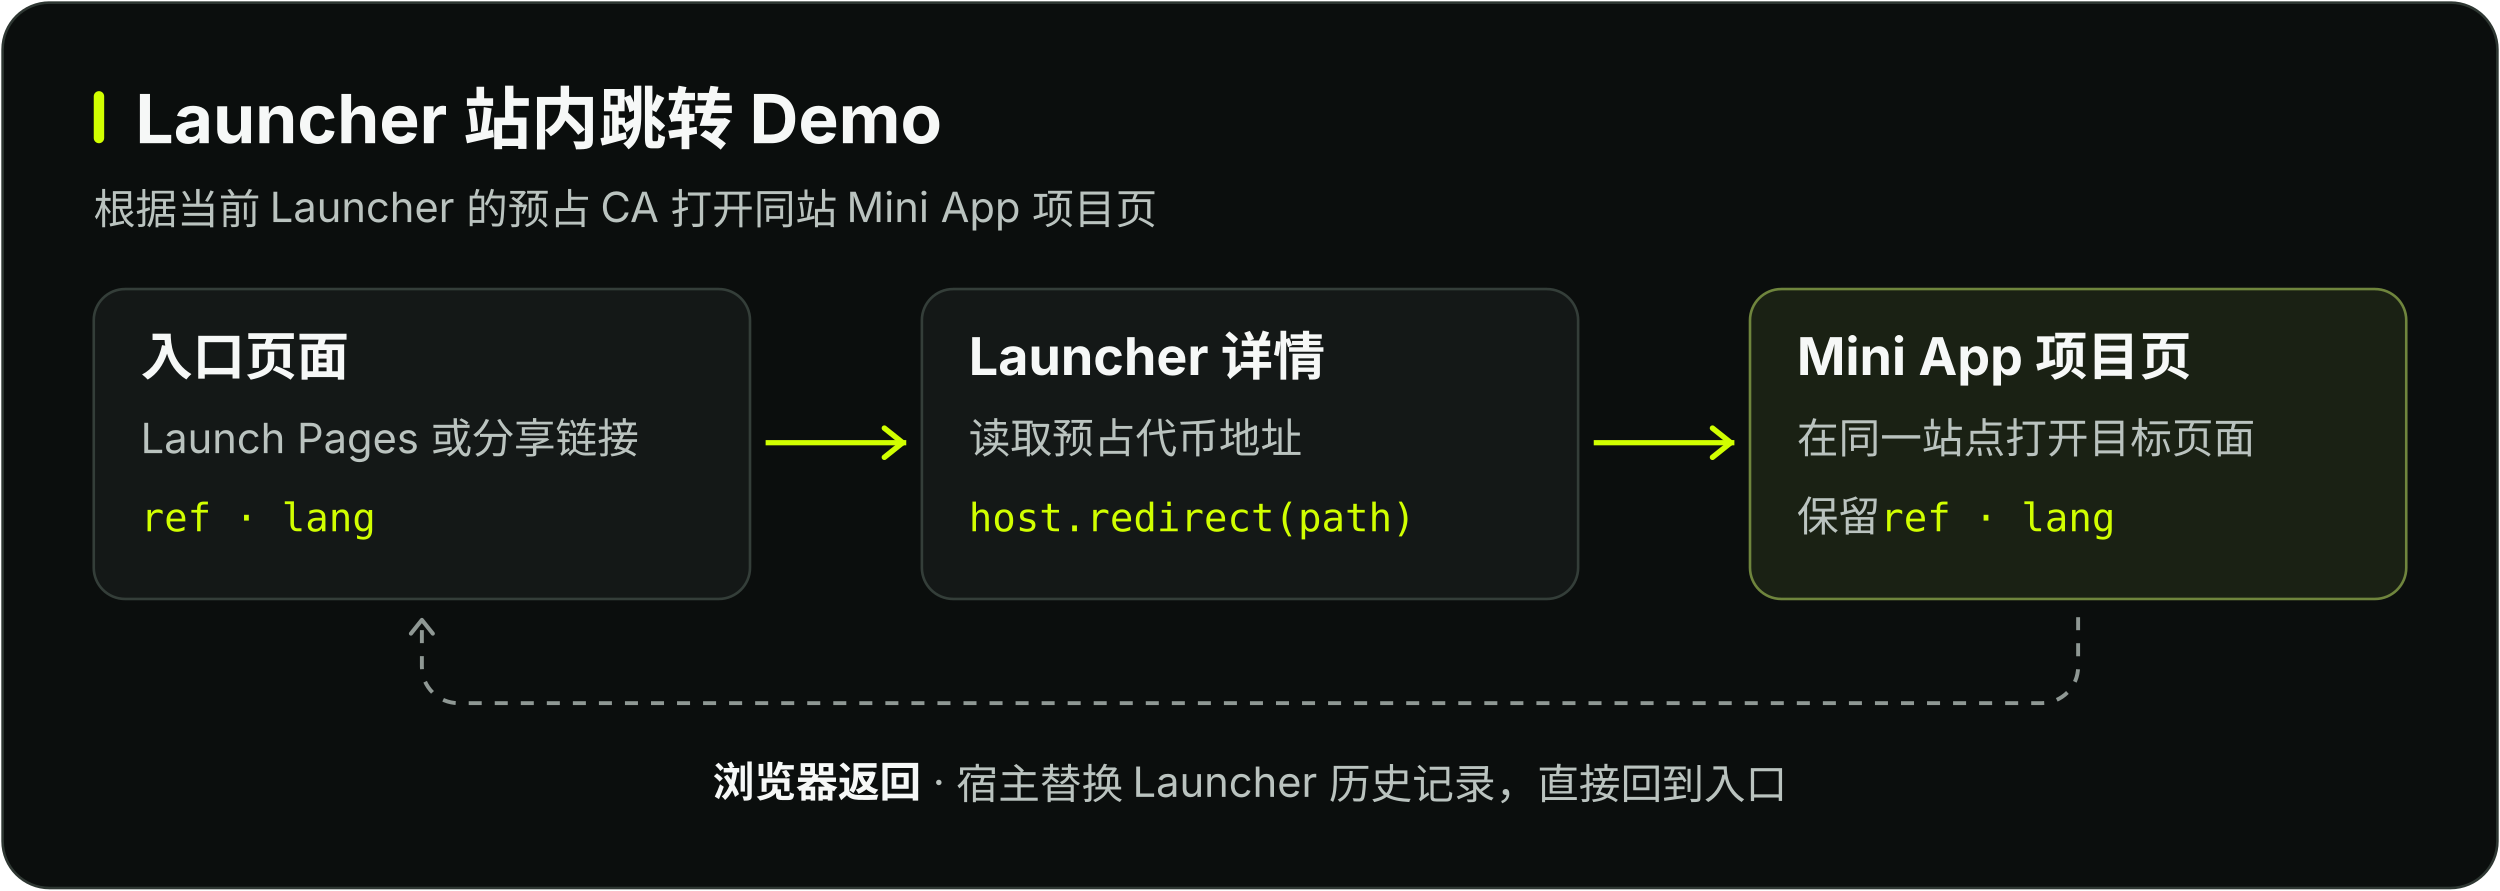
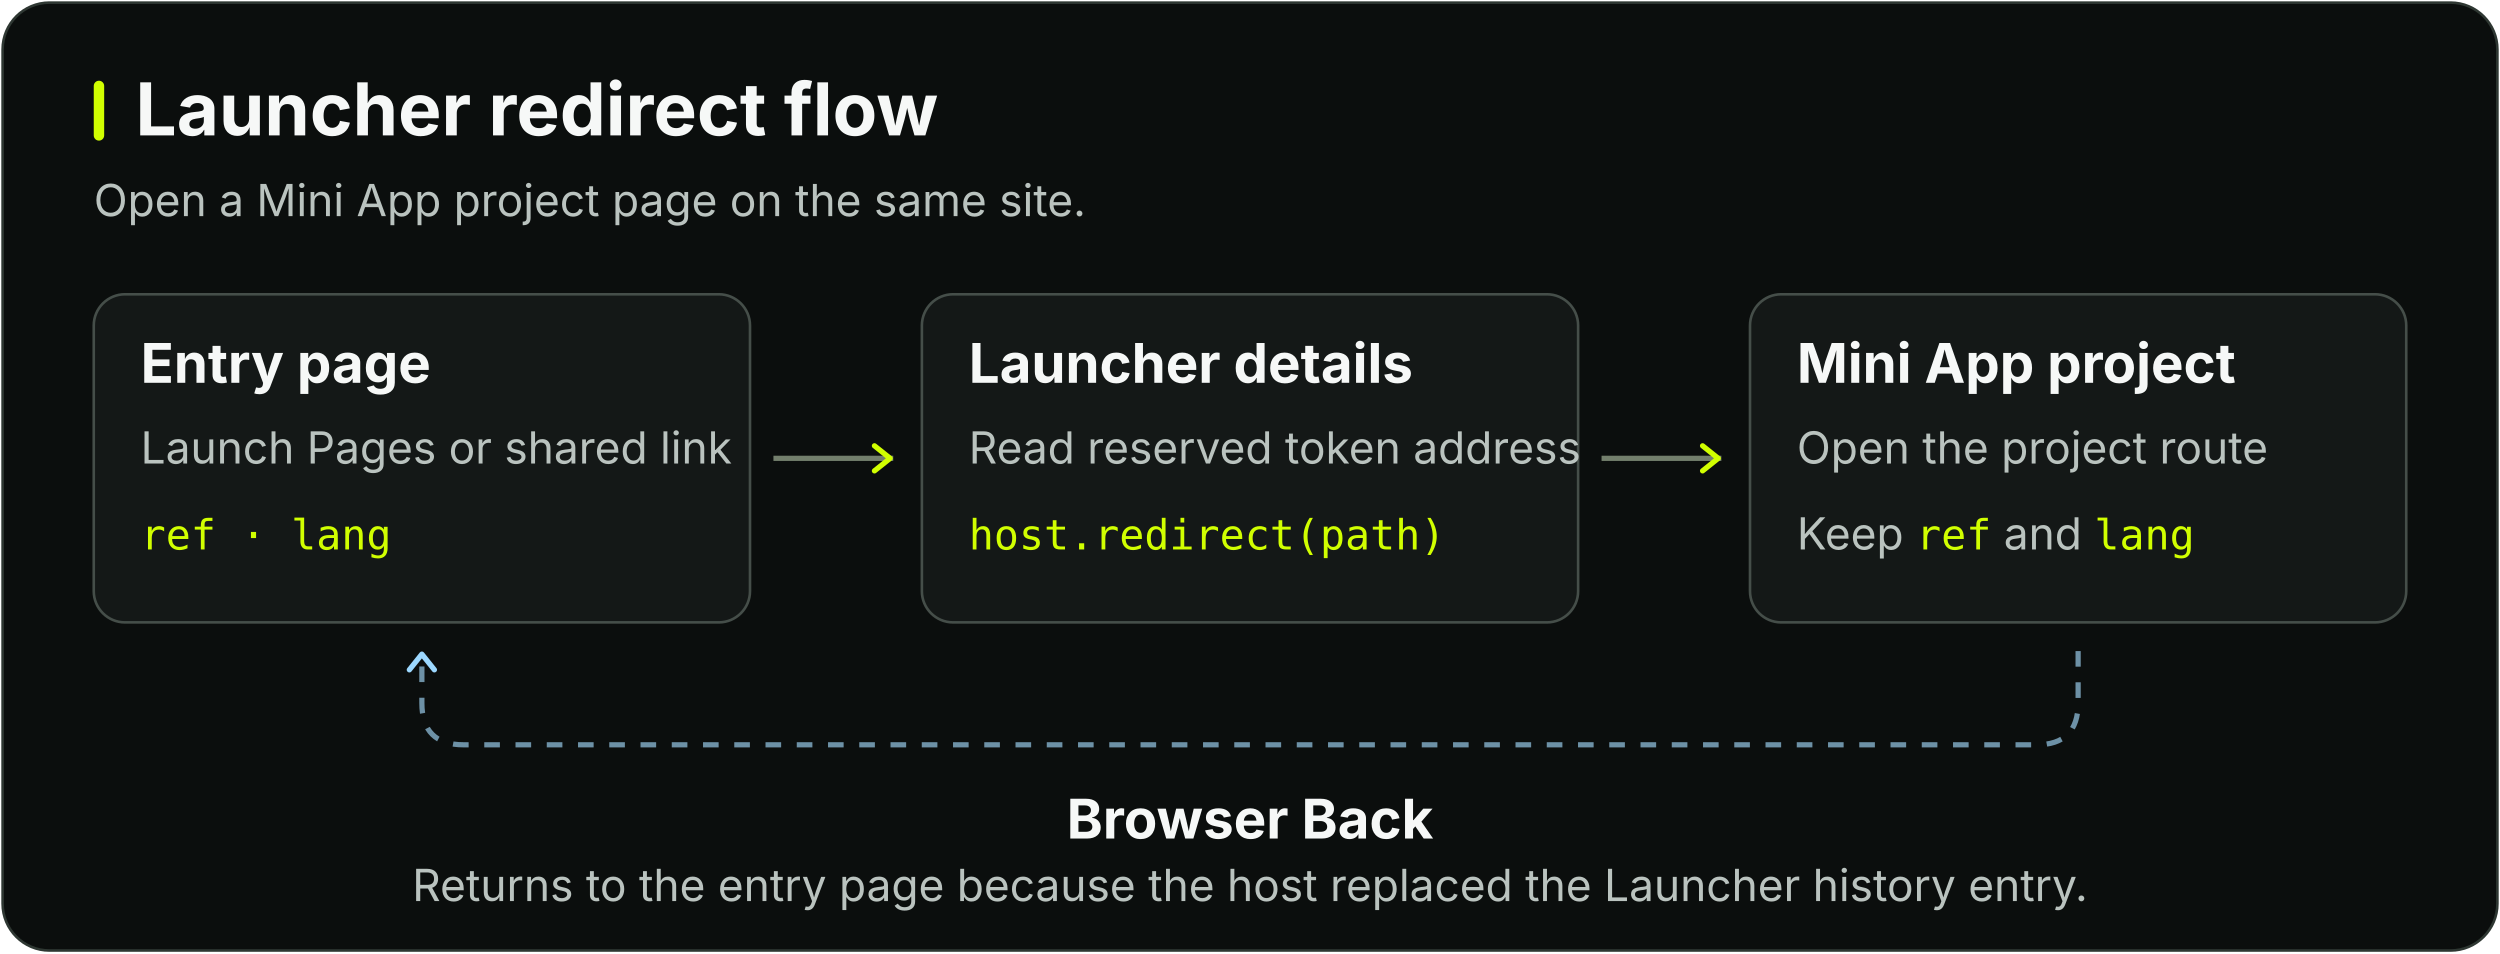
- <svg xmlns="http://www.w3.org/2000/svg" width="960" height="342" viewBox="0 0 960 342" role="img" aria-labelledby="title description">
+ <svg xmlns="http://www.w3.org/2000/svg" width="960" height="366" viewBox="0 0 960 366" role="img" aria-labelledby="title description" xml:lang="en">
  <defs>
-     <marker id="arrow-forward" viewBox="0 0 10 10" refX="8" refY="5" markerWidth="7" markerHeight="7" orient="auto">
-       <path d="m2 1 5 4-5 4" fill="none" stroke="#d1ff00" stroke-width="1.5" stroke-linecap="round" stroke-linejoin="round" />
+     <marker id="arrow-forward" viewBox="0 0 10 10" refX="8" refY="5" markerWidth="6" markerHeight="6" orient="auto">
+       <path d="m2 1 5 4-5 4" fill="none" stroke="#d1ff00" stroke-width="1.7" stroke-linecap="round" stroke-linejoin="round" />
    </marker>
-     <marker id="arrow-back" viewBox="0 0 10 10" refX="8" refY="5" markerWidth="7" markerHeight="7" orient="auto">
-       <path d="m2 1 5 4-5 4" fill="none" stroke="#8f9894" stroke-width="1.5" stroke-linecap="round" stroke-linejoin="round" />
+     <marker id="arrow-back" viewBox="0 0 10 10" refX="8" refY="5" markerWidth="6" markerHeight="6" orient="auto">
+       <path d="m2 1 5 4-5 4" fill="none" stroke="#9cd8ff" stroke-width="1.7" stroke-linecap="round" stroke-linejoin="round" />
    </marker>
  </defs>
  <style>
-     text {
-       font-family: Inter, system-ui, -apple-system, "PingFang SC", "Microsoft YaHei", sans-serif;
+     text { font-family: Inter, system-ui, sans-serif; }
+     .heading { fill: #f6f8f7; font-size: 28px; font-weight: 700; }
+     .label { fill: #f6f8f7; font-size: 21px; font-weight: 650; }
+     .body { fill: #bac3bf; font-size: 17px; }
+     .code { fill: #d1ff00; font: 16px "IBM Plex Mono", ui-monospace, monospace; }
+     .card { fill: #141817; stroke: #454e49; }
+     .focus { fill: #232e17; stroke: #d1ff00; stroke-width: 2.5; opacity: 0; }
+     .track { fill: none; stroke: #737f6c; stroke-width: 2; }
+     .return-track { fill: none; stroke: #6d91a6; stroke-width: 2; stroke-dasharray: 6 6; }
+     .trace {
+       fill: none;
+       stroke: #d1ff00;
+       stroke-width: 7;
+       stroke-linecap: round;
+       stroke-dasharray: 1;
+       stroke-dashoffset: 1;
+       opacity: 0;
    }
-     .heading { fill: #f6f8f7; font-size: 26px; font-weight: 680; }
-     .label { fill: #f6f8f7; font-size: 20px; font-weight: 650; }
-     .body { fill: #bac3bf; font-size: 16px; }
-     .code {
-       fill: #d1ff00;
-       font-family: "IBM Plex Mono", ui-monospace, monospace;
-       font-size: 15px;
+     .entry-focus { animation: entry-focus 8s linear infinite; }
+     .launcher-focus { animation: launcher-focus 8s linear infinite; }
+     .app-focus { animation: app-focus 8s linear infinite; }
+     .entry-trace { animation: enter 8s linear infinite; }
+     .redirect-trace { animation: redirect 8s linear infinite; }
+     .back-trace {
+       stroke: #9cd8ff;
+       animation: back 8s linear infinite;
    }
-     .card { fill: #141817; stroke: #343e39; }
-     .signal { opacity: 0; fill: #e8ff89; }
-     .first { animation: forward 0.65s 0.3s ease-in-out; }
-     .second { animation: forward 0.65s 1.4s ease-in-out; }
-     .back { animation: return 1.45s 2.7s ease-in-out; }
-     @keyframes forward {
-       0% { opacity: 0; transform: translateX(0); }
-       18%, 82% { opacity: 1; }
-       100% { opacity: 0; transform: translateX(48px); }
+ 
+     @keyframes entry-focus {
+       0%, 14%, 94%, 100% { opacity: 1; }
+       22%, 89% { opacity: 0; }
    }
-     @keyframes return {
-       0% { opacity: 0; transform: translateX(0); }
-       10%, 90% { opacity: 1; }
-       100% { opacity: 0; transform: translateX(-608px); }
+     @keyframes launcher-focus {
+       0%, 24%, 54%, 100% { opacity: 0; }
+       32%, 47% { opacity: 1; }
+     }
+     @keyframes app-focus {
+       0%, 51%, 82%, 100% { opacity: 0; }
+       59%, 74% { opacity: 1; }
+     }
+     @keyframes enter {
+       0%, 14% { opacity: 0; stroke-dashoffset: 1; }
+       17% { opacity: 1; stroke-dashoffset: 0.85; }
+       28%, 31% { opacity: 1; stroke-dashoffset: 0; }
+       36%, 100% { opacity: 0; stroke-dashoffset: 0; }
+     }
+     @keyframes redirect {
+       0%, 43% { opacity: 0; stroke-dashoffset: 1; }
+       46% { opacity: 1; stroke-dashoffset: 0.85; }
+       56%, 59% { opacity: 1; stroke-dashoffset: 0; }
+       64%, 100% { opacity: 0; stroke-dashoffset: 0; }
+     }
+     @keyframes back {
+       0%, 73% { opacity: 0; stroke-dashoffset: 1; }
+       76% { opacity: 1; stroke-dashoffset: 0.85; }
+       92%, 95% { opacity: 1; stroke-dashoffset: 0; }
+       100% { opacity: 0; stroke-dashoffset: 0; }
    }
    @media (prefers-reduced-motion: reduce) {
-       .signal { animation: none; }
+       .focus, .trace { animation: none; }
    }
  </style>
-   <rect x="1" y="1" width="958" height="340" rx="18" fill="#0b0e0d" stroke="#2e3732" />
-   <rect x="36" y="35" width="4" height="20" rx="2" fill="#d1ff00" />
-   <text x="52" y="55" class="heading">Launcher 站内跳转 Demo</text>
-   <text x="36" y="86" class="body">根据当前 Launcher 的预占 CA 打开同站 Mini App 项目页</text>
-   <rect x="36" y="111" width="252" height="119" rx="12" class="card" />
-   <rect x="354" y="111" width="252" height="119" rx="12" class="card" />
-   <rect x="672" y="111" width="252" height="119" rx="12" fill="#1a2114" stroke="#6f853d" />
-   <text x="54" y="144" class="label">入口页面</text>
-   <text x="54" y="174" class="body">Launch Pages 或分享链接</text>
-   <text x="54" y="204" class="code">ref · lang</text>
-   <text x="372" y="144" class="label">Launcher 详情</text>
-   <text x="372" y="174" class="body">读取预占代币地址</text>
-   <text x="372" y="204" class="code">host.redirect(path)</text>
-   <text x="690" y="144" class="label">Mini App 项目页</text>
-   <text x="690" y="174" class="body">在同一站点打开目标页面</text>
-   <text x="690" y="204" class="code">
-     <tspan class="body">保留 </tspan>ref · lang</text>
-   <g fill="none" stroke="#d1ff00" stroke-width="2" marker-end="url(#arrow-forward)">
-     <path d="M294 170h54" />
-     <path d="M612 170h54" />
-   </g>
-   <circle cx="294" cy="170" r="4" class="signal first" />
-   <circle cx="612" cy="170" r="4" class="signal second" />
-   <path d="M798 237v19a14 14 0 0 1-14 14H176a14 14 0 0 1-14-14v-19" fill="none" stroke="#8f9894" stroke-width="1.5" stroke-dasharray="5 5" marker-end="url(#arrow-back)" />
-   <circle cx="784" cy="270" r="4" class="signal back" />
-   <text x="480" y="306" class="body" text-anchor="middle">
-     <tspan fill="#f6f8f7" font-weight="650">浏览器返回</tspan>
-     <tspan> · 宿主替换 Launcher 历史记录，直接回到入口</tspan>
+   <rect x="1" y="1" width="958" height="364" rx="18" fill="#0b0e0d" stroke="#2e3732" />
+   <rect x="36" y="31" width="4" height="23" rx="2" fill="#d1ff00" />
+   <text x="52" y="52" class="heading">Launcher redirect flow</text>
+   <text x="36" y="83" class="body">Open a Mini App project page on the same site.</text>
+   <rect x="36" y="113" width="252" height="126" rx="12" class="card" />
+   <rect x="36" y="113" width="252" height="126" rx="12" class="focus entry-focus" />
+   <text x="54" y="147" class="label">Entry page</text>
+   <text x="54" y="178" class="body">Launch Pages or shared link</text>
+   <text x="54" y="211" class="code">ref · lang</text>
+   <rect x="354" y="113" width="252" height="126" rx="12" class="card" />
+   <rect x="354" y="113" width="252" height="126" rx="12" class="focus launcher-focus" />
+   <text x="372" y="147" class="label">Launcher details</text>
+   <text x="372" y="178" class="body">Read reserved token address</text>
+   <text x="372" y="211" class="code">host.redirect(path)</text>
+   <rect x="672" y="113" width="252" height="126" rx="12" class="card" />
+   <rect x="672" y="113" width="252" height="126" rx="12" class="focus app-focus" />
+   <text x="690" y="147" class="label">Mini App project</text>
+   <text x="690" y="178" class="body">Open the project route</text>
+   <text x="690" y="211" class="body">Keep <tspan class="code">ref</tspan> and <tspan class="code">lang</tspan>
  </text>
+   <path d="M297 176h46" class="track" marker-end="url(#arrow-forward)" />
+   <path d="M615 176h46" class="track" marker-end="url(#arrow-forward)" />
+   <path d="M297 176h46" pathLength="1" class="trace entry-trace" />
+   <path d="M615 176h46" pathLength="1" class="trace redirect-trace" />
+   <path d="M798 250v20q0 16-16 16H178q-16 0-16-16v-20" class="return-track" marker-end="url(#arrow-back)" />
+   <path d="M798 250v20q0 16-16 16H178q-16 0-16-16v-20" pathLength="1" class="trace back-trace" />
+   <text x="480" y="322" class="label" text-anchor="middle">Browser Back</text>
+   <text x="480" y="346" class="body" text-anchor="middle">Returns to the entry page because the host replaced the Launcher history entry.</text>
</svg>
